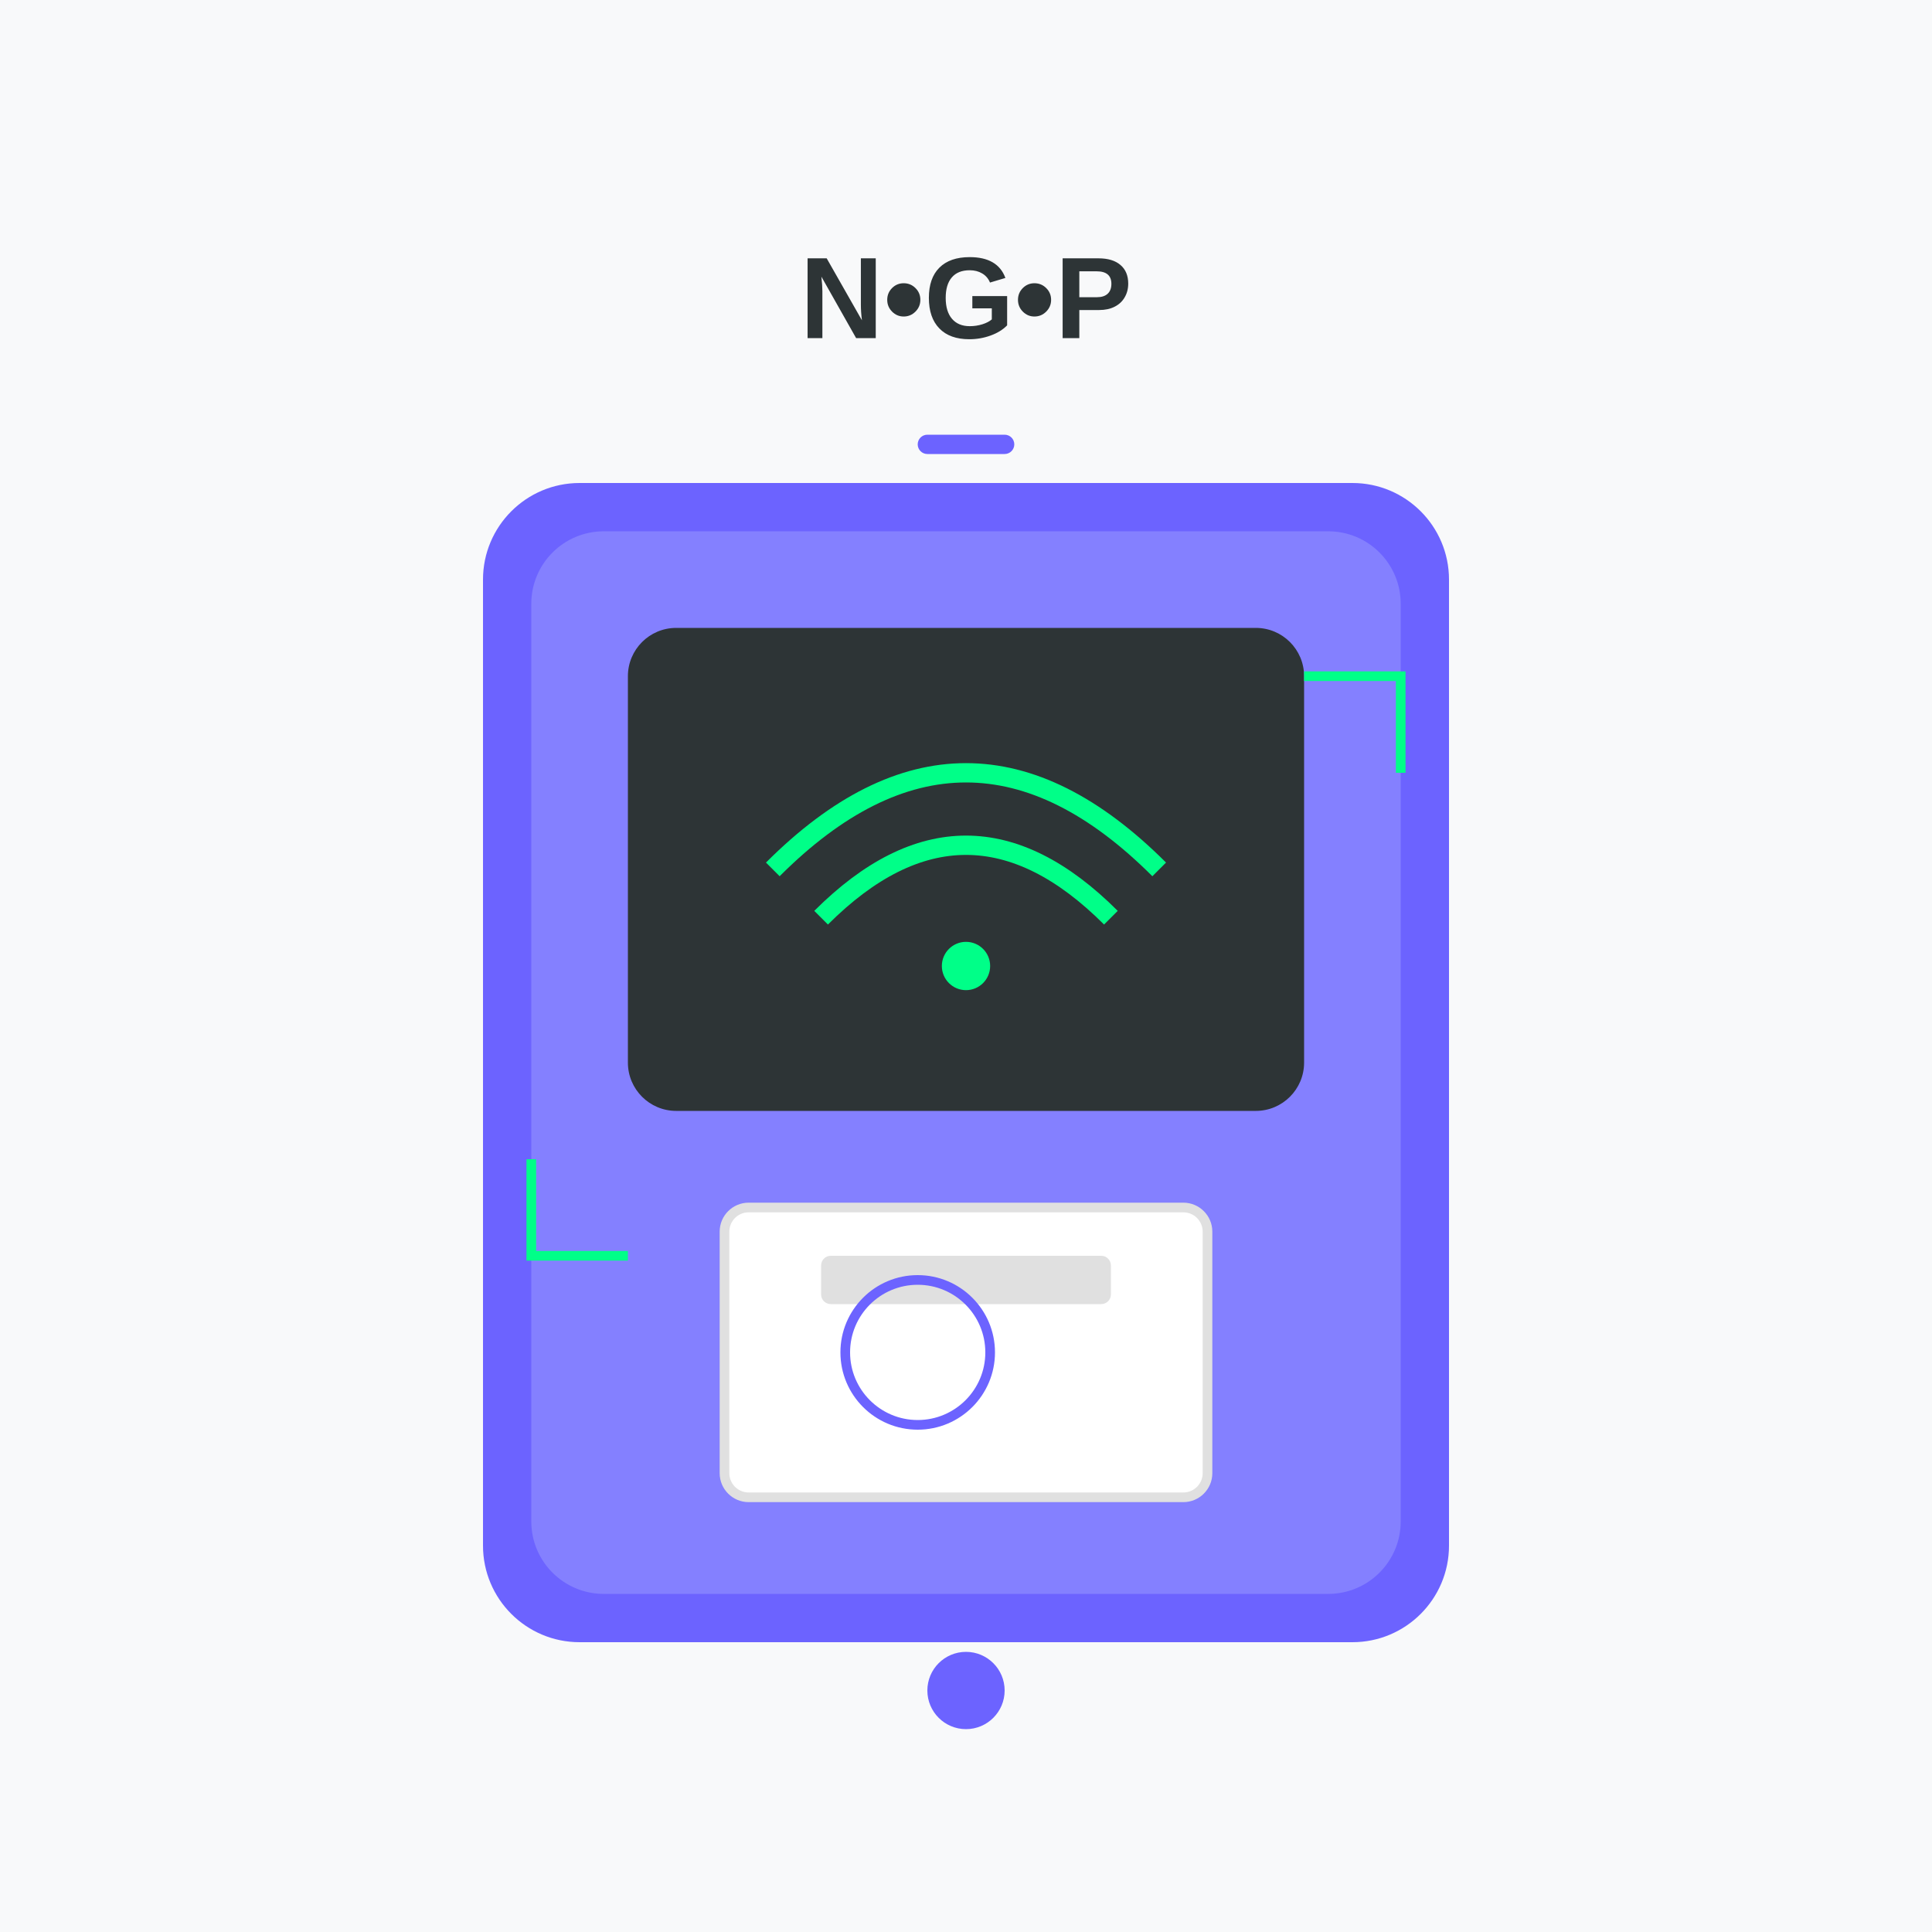
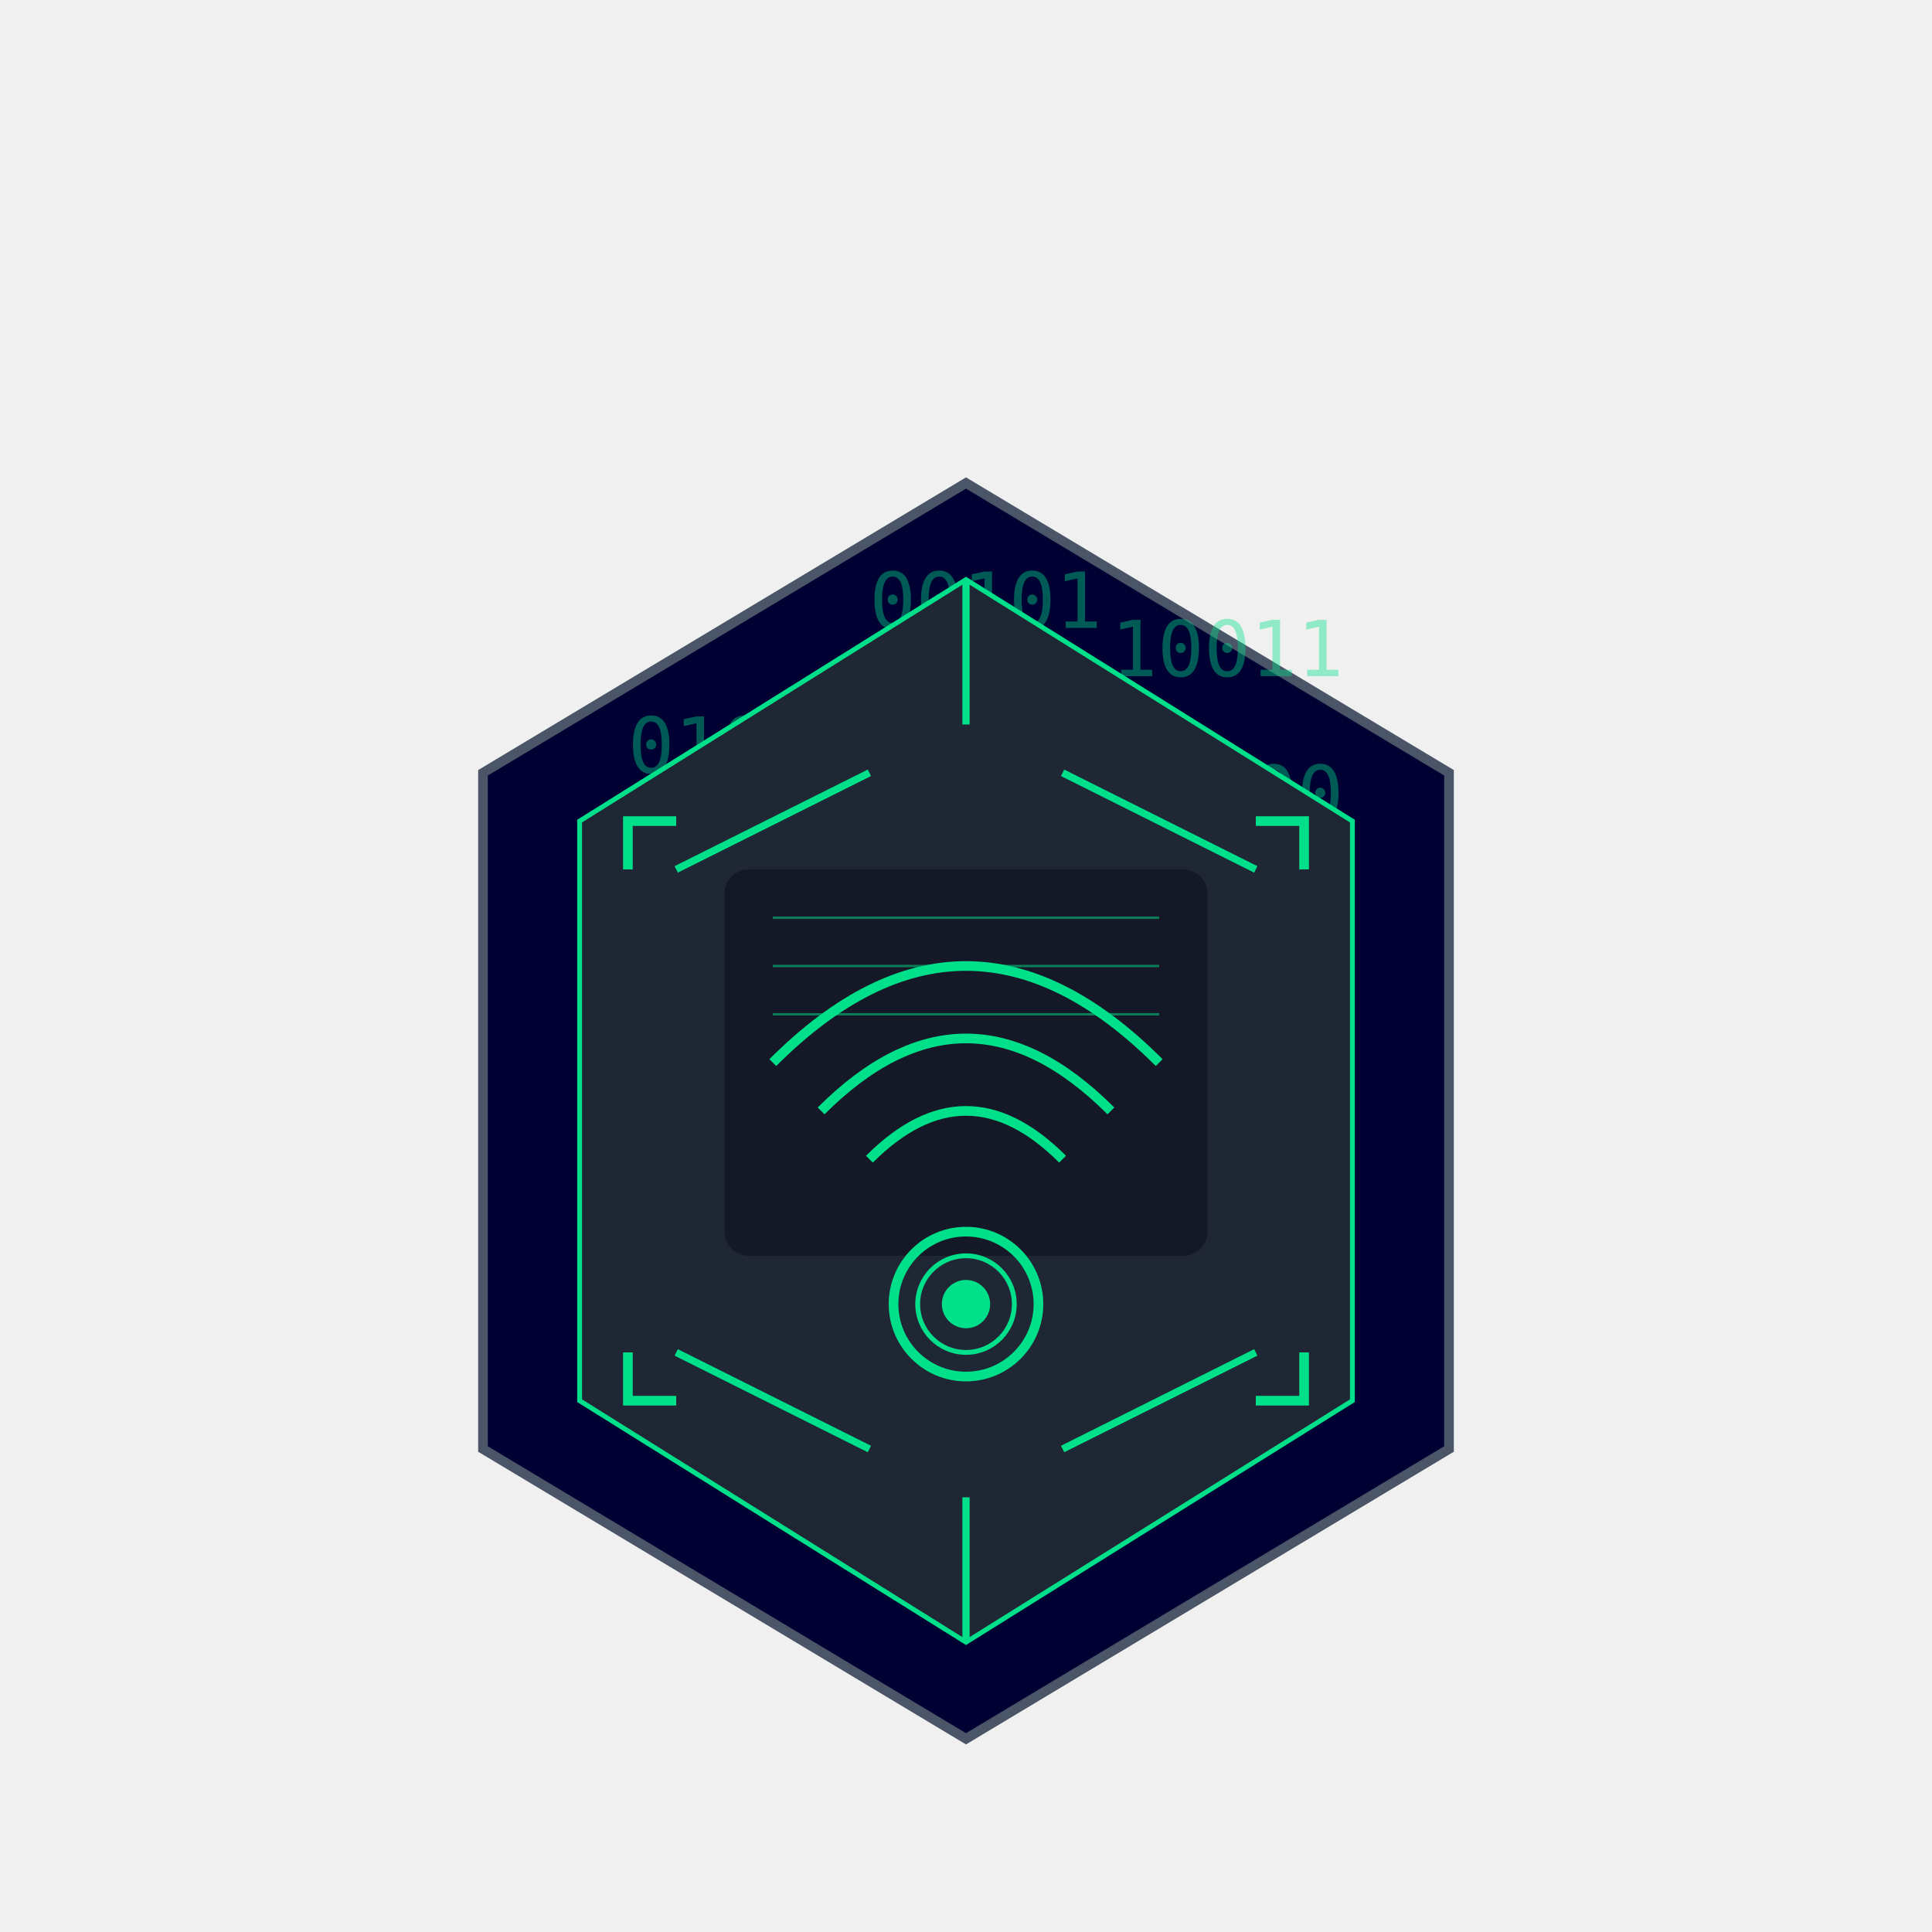
<svg xmlns="http://www.w3.org/2000/svg" viewBox="0 0 400 400">
-   <rect width="400" height="400" fill="#f8f9fa" />
-   <rect x="100" y="100" width="200" height="240" rx="20" fill="#6c63ff" />
-   <rect x="110" y="110" width="180" height="220" rx="15" fill="#8480ff" />
-   <rect x="130" y="130" width="140" height="100" rx="10" fill="#2d3436" />
-   <path d="M160 180 Q200 140 240 180" fill="none" stroke="#00ff88" stroke-width="4">
-     <animate attributeName="opacity" values="0;1;0" dur="2s" repeatCount="indefinite" />
+   <path d="M100 160 L200 100 L300 160 L300 300 L200 360 L100 300 Z" fill="#000033" stroke="#4a5568" stroke-width="2" />
+   <g opacity="0.4">
+     <text x="130" y="180" fill="#00e08a" font-family="monospace" font-size="16">
+       <tspan x="130">10110</tspan>
+       <animate attributeName="y" values="180;340" dur="4s" repeatCount="indefinite" />
+     </text>
+     <text x="130" y="160" fill="#00e08a" font-family="monospace" font-size="16">
+       <tspan x="130">01001</tspan>
+       <animate attributeName="y" values="160;340" dur="4s" begin="1s" repeatCount="indefinite" />
+     </text>
+     <text x="180" y="150" fill="#00e08a" font-family="monospace" font-size="16">
+       <tspan x="180">11010</tspan>
+       <animate attributeName="y" values="150;340" dur="3.5s" repeatCount="indefinite" />
+     </text>
+     <text x="180" y="130" fill="#00e08a" font-family="monospace" font-size="16">
+       <tspan x="180">00101</tspan>
+       <animate attributeName="y" values="130;340" dur="3.5s" begin="1.2s" repeatCount="indefinite" />
+     </text>
+     <text x="230" y="170" fill="#00e08a" font-family="monospace" font-size="16">
+       <tspan x="230">11100</tspan>
+       <animate attributeName="y" values="170;340" dur="4.2s" repeatCount="indefinite" />
+     </text>
+     <text x="230" y="140" fill="#00e08a" font-family="monospace" font-size="16">
+       <tspan x="230">10011</tspan>
+       <animate attributeName="y" values="140;340" dur="4.2s" begin="0.7s" repeatCount="indefinite" />
+     </text>
+   </g>
+   <path d="M120 170 L200 120 L280 170 L280 290 L200 340 L120 290 Z" fill="#202734" stroke="#00e08a" stroke-width="1" />
+   <path d="M140 180 L180 160 M220 160 L260 180" stroke="#00e08a" stroke-width="1.5" fill="none" />
+   <path d="M140 280 L180 300 M220 300 L260 280" stroke="#00e08a" stroke-width="1.5" fill="none" />
+   <path d="M200 120 L200 150" stroke="#00e08a" stroke-width="1.5" fill="none" />
+   <path d="M200 310 L200 340" stroke="#00e08a" stroke-width="1.5" fill="none" />
+   <rect x="150" y="180" width="100" height="80" rx="5" fill="#151826" />
+   <path d="M160 190 H240" stroke="#00e08a" stroke-width="0.5" opacity="0.5" />
+   <path d="M160 200 H240" stroke="#00e08a" stroke-width="0.5" opacity="0.5" />
+   <path d="M160 210 H240" stroke="#00e08a" stroke-width="0.5" opacity="0.5" />
+   <path d="M160 220 Q200 180 240 220" fill="none" stroke="#00e08a" stroke-width="2">
+     <animate attributeName="stroke-opacity" values="1;0.3;1" dur="2s" repeatCount="indefinite" />
+     <animate attributeName="stroke-width" values="2;3;2" dur="2s" repeatCount="indefinite" />
  </path>
-   <path d="M170 190 Q200 160 230 190" fill="none" stroke="#00ff88" stroke-width="4">
-     <animate attributeName="opacity" values="0;1;0" dur="2s" begin="0.5s" repeatCount="indefinite" />
+   <path d="M170 230 Q200 200 230 230" fill="none" stroke="#00e08a" stroke-width="2">
+     <animate attributeName="stroke-opacity" values="1;0.3;1" dur="2s" begin="0.3s" repeatCount="indefinite" />
+     <animate attributeName="stroke-width" values="2;3;2" dur="2s" begin="0.3s" repeatCount="indefinite" />
  </path>
-   <rect x="150" y="250" width="100" height="60" rx="5" fill="#ffffff" stroke="#e0e0e0" stroke-width="2" />
-   <rect x="170" y="260" width="60" height="10" rx="2" fill="#e0e0e0" />
-   <circle cx="190" cy="280" r="15" fill="none" stroke="#6c63ff" stroke-width="2" />
-   <circle cx="200" cy="200" r="5" fill="#00ff88">
-     <animate attributeName="opacity" values="0;1;0" dur="1.5s" repeatCount="indefinite" />
+   <path d="M180 240 Q200 220 220 240" fill="none" stroke="#00e08a" stroke-width="2">
+     <animate attributeName="stroke-opacity" values="1;0.3;1" dur="2s" begin="0.6s" repeatCount="indefinite" />
+     <animate attributeName="stroke-width" values="2;3;2" dur="2s" begin="0.6s" repeatCount="indefinite" />
+   </path>
+   <circle cx="200" cy="270" r="15" fill="none" stroke="#00e08a" stroke-width="2" />
+   <circle cx="200" cy="270" r="10" fill="none" stroke="#00e08a" stroke-width="1" />
+   <circle cx="200" cy="270" r="5" fill="#00e08a" />
+   <path d="M140 170 L130 170 L130 180" stroke="#00e08a" stroke-width="2" fill="none" />
+   <path d="M260 170 L270 170 L270 180" stroke="#00e08a" stroke-width="2" fill="none" />
+   <path d="M140 290 L130 290 L130 280" stroke="#00e08a" stroke-width="2" fill="none" />
+   <path d="M260 290 L270 290 L270 280" stroke="#00e08a" stroke-width="2" fill="none" />
+   <circle cx="200" cy="270" r="3" fill="#00e08a">
+     <animate attributeName="opacity" values="1;0;1" dur="2s" repeatCount="indefinite" />
  </circle>
-   <circle cx="200" cy="350" r="8" fill="#6c63ff" />
-   <rect x="190" y="90" width="20" height="4" rx="2" fill="#6c63ff" />
-   <path d="M270 140 L290 140 L290 160" fill="none" stroke="#00ff88" stroke-width="2" />
-   <path d="M130 260 L110 260 L110 240" fill="none" stroke="#00ff88" stroke-width="2" />
-   <text x="200" y="70" font-family="Arial, sans-serif" font-size="24" font-weight="bold" text-anchor="middle" fill="#2d3436">
-     N•G•P
-   </text>
</svg>
